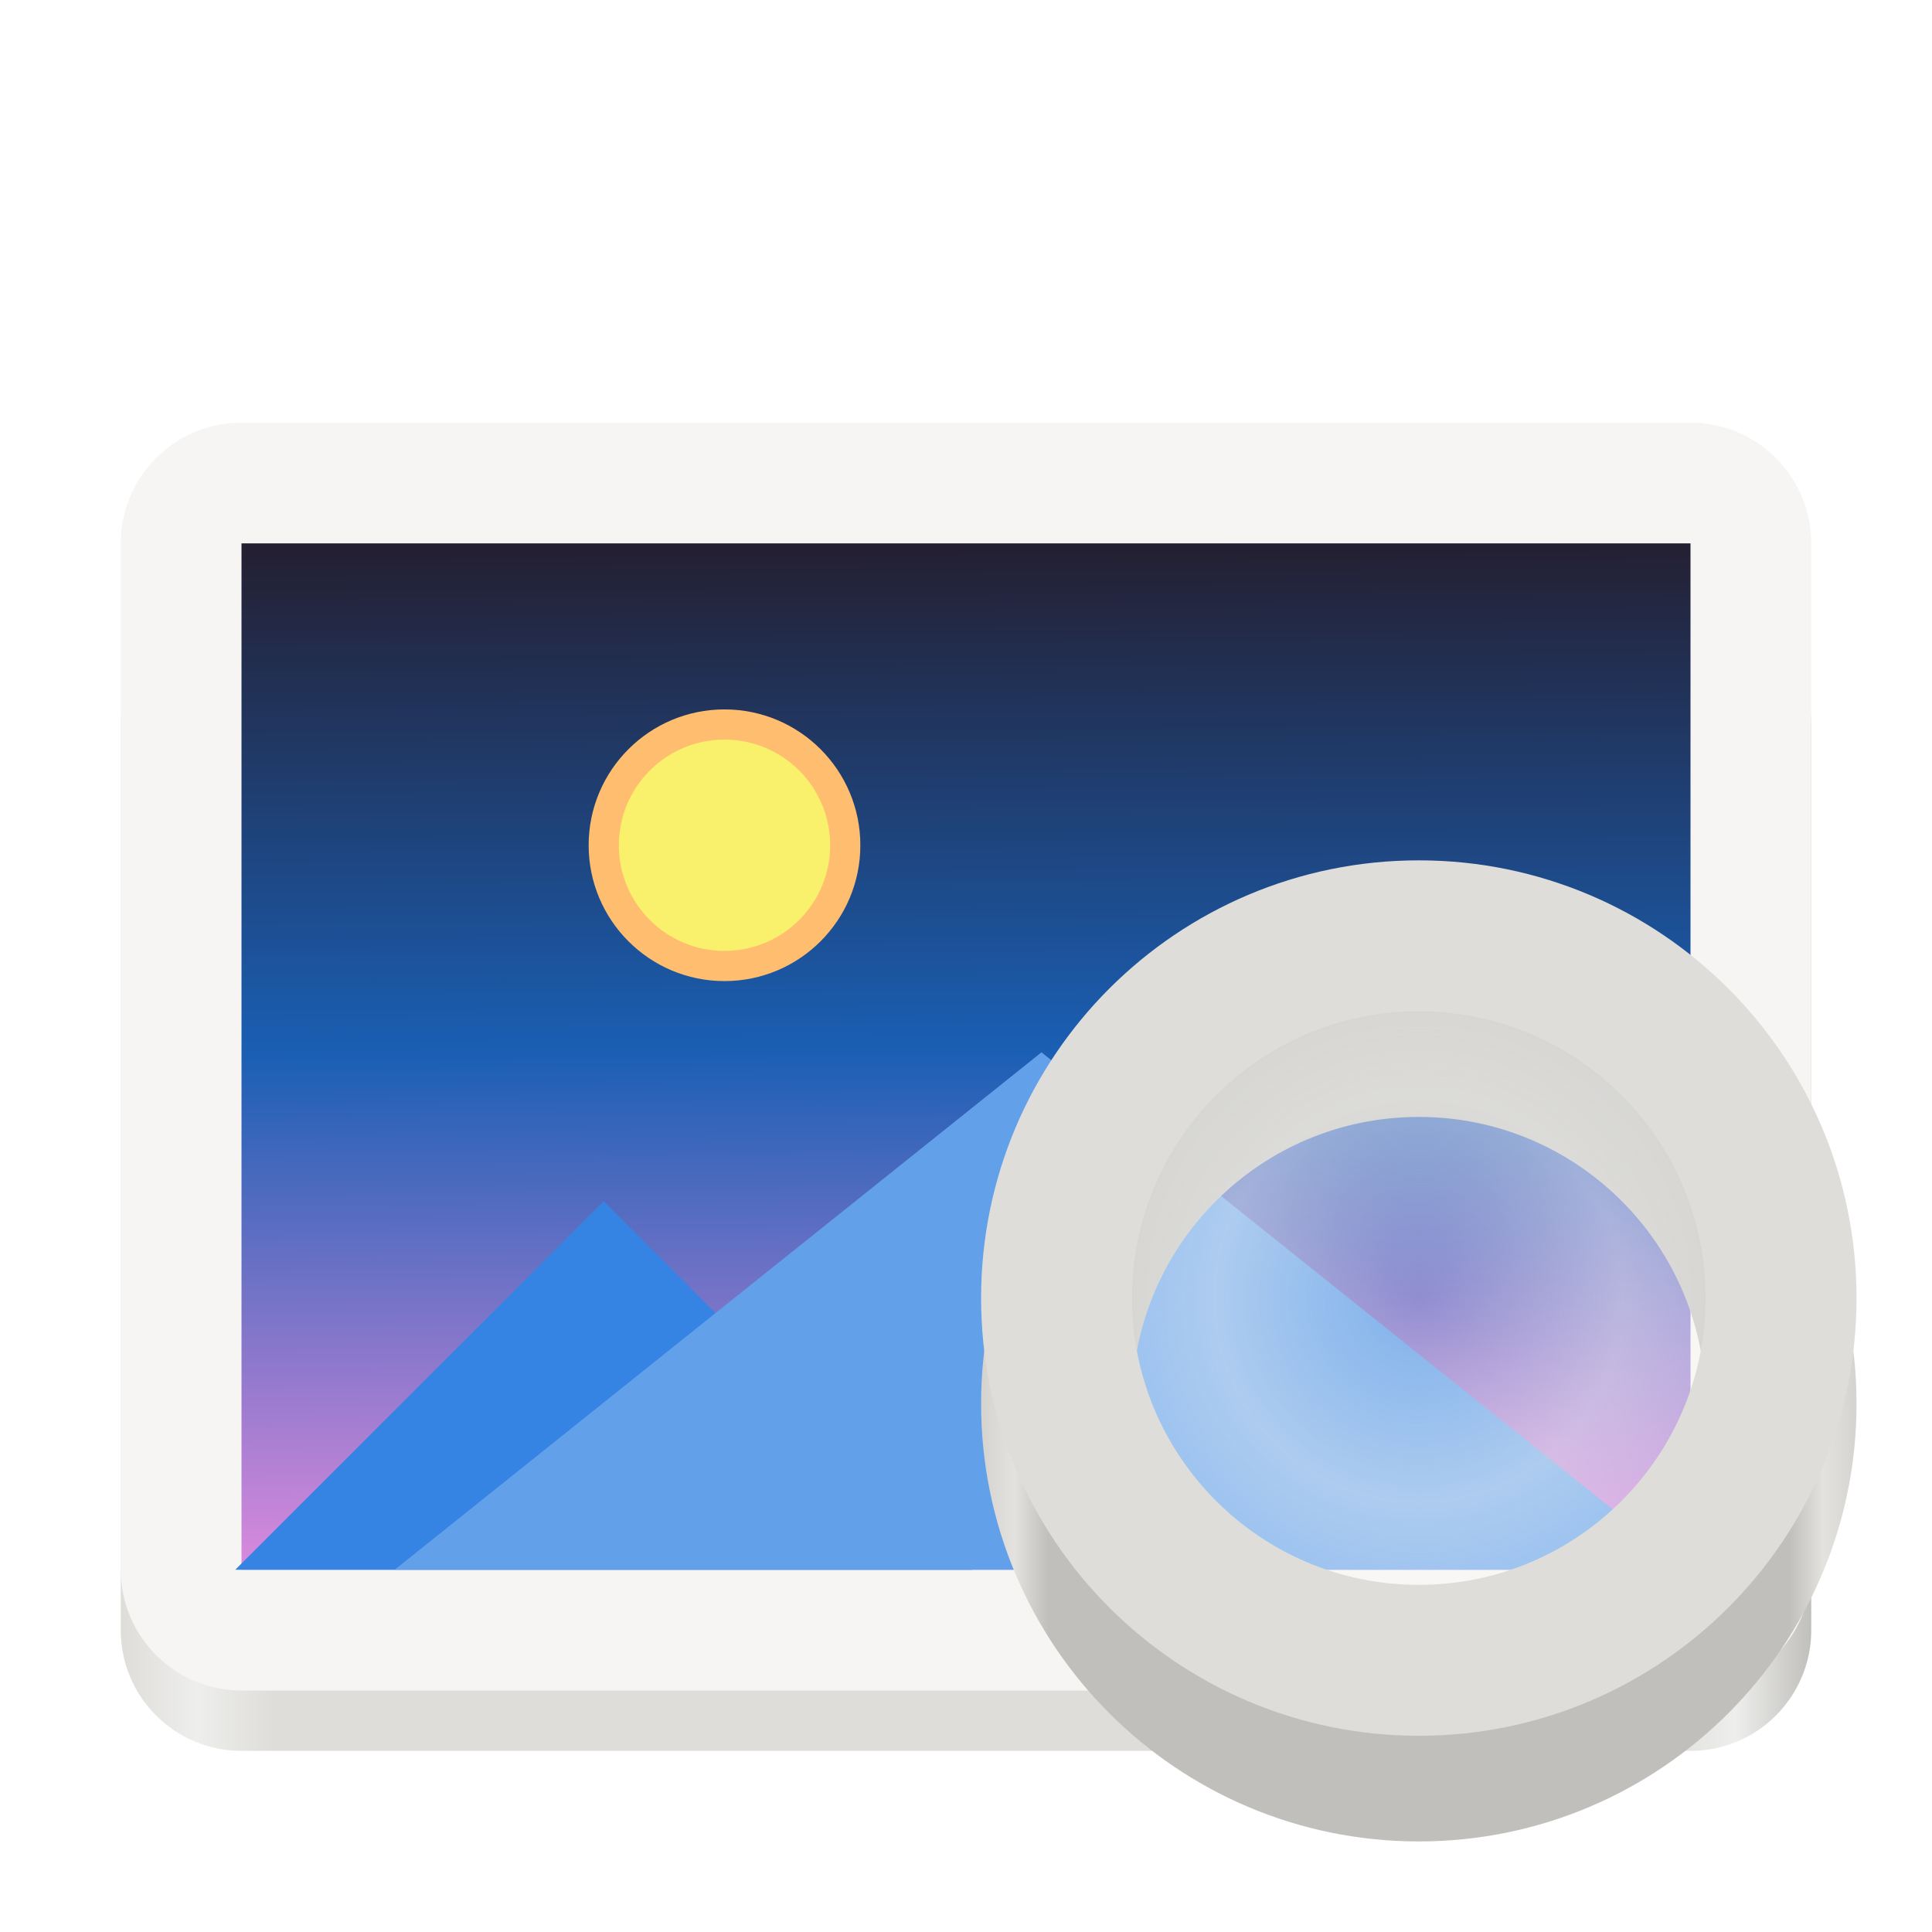
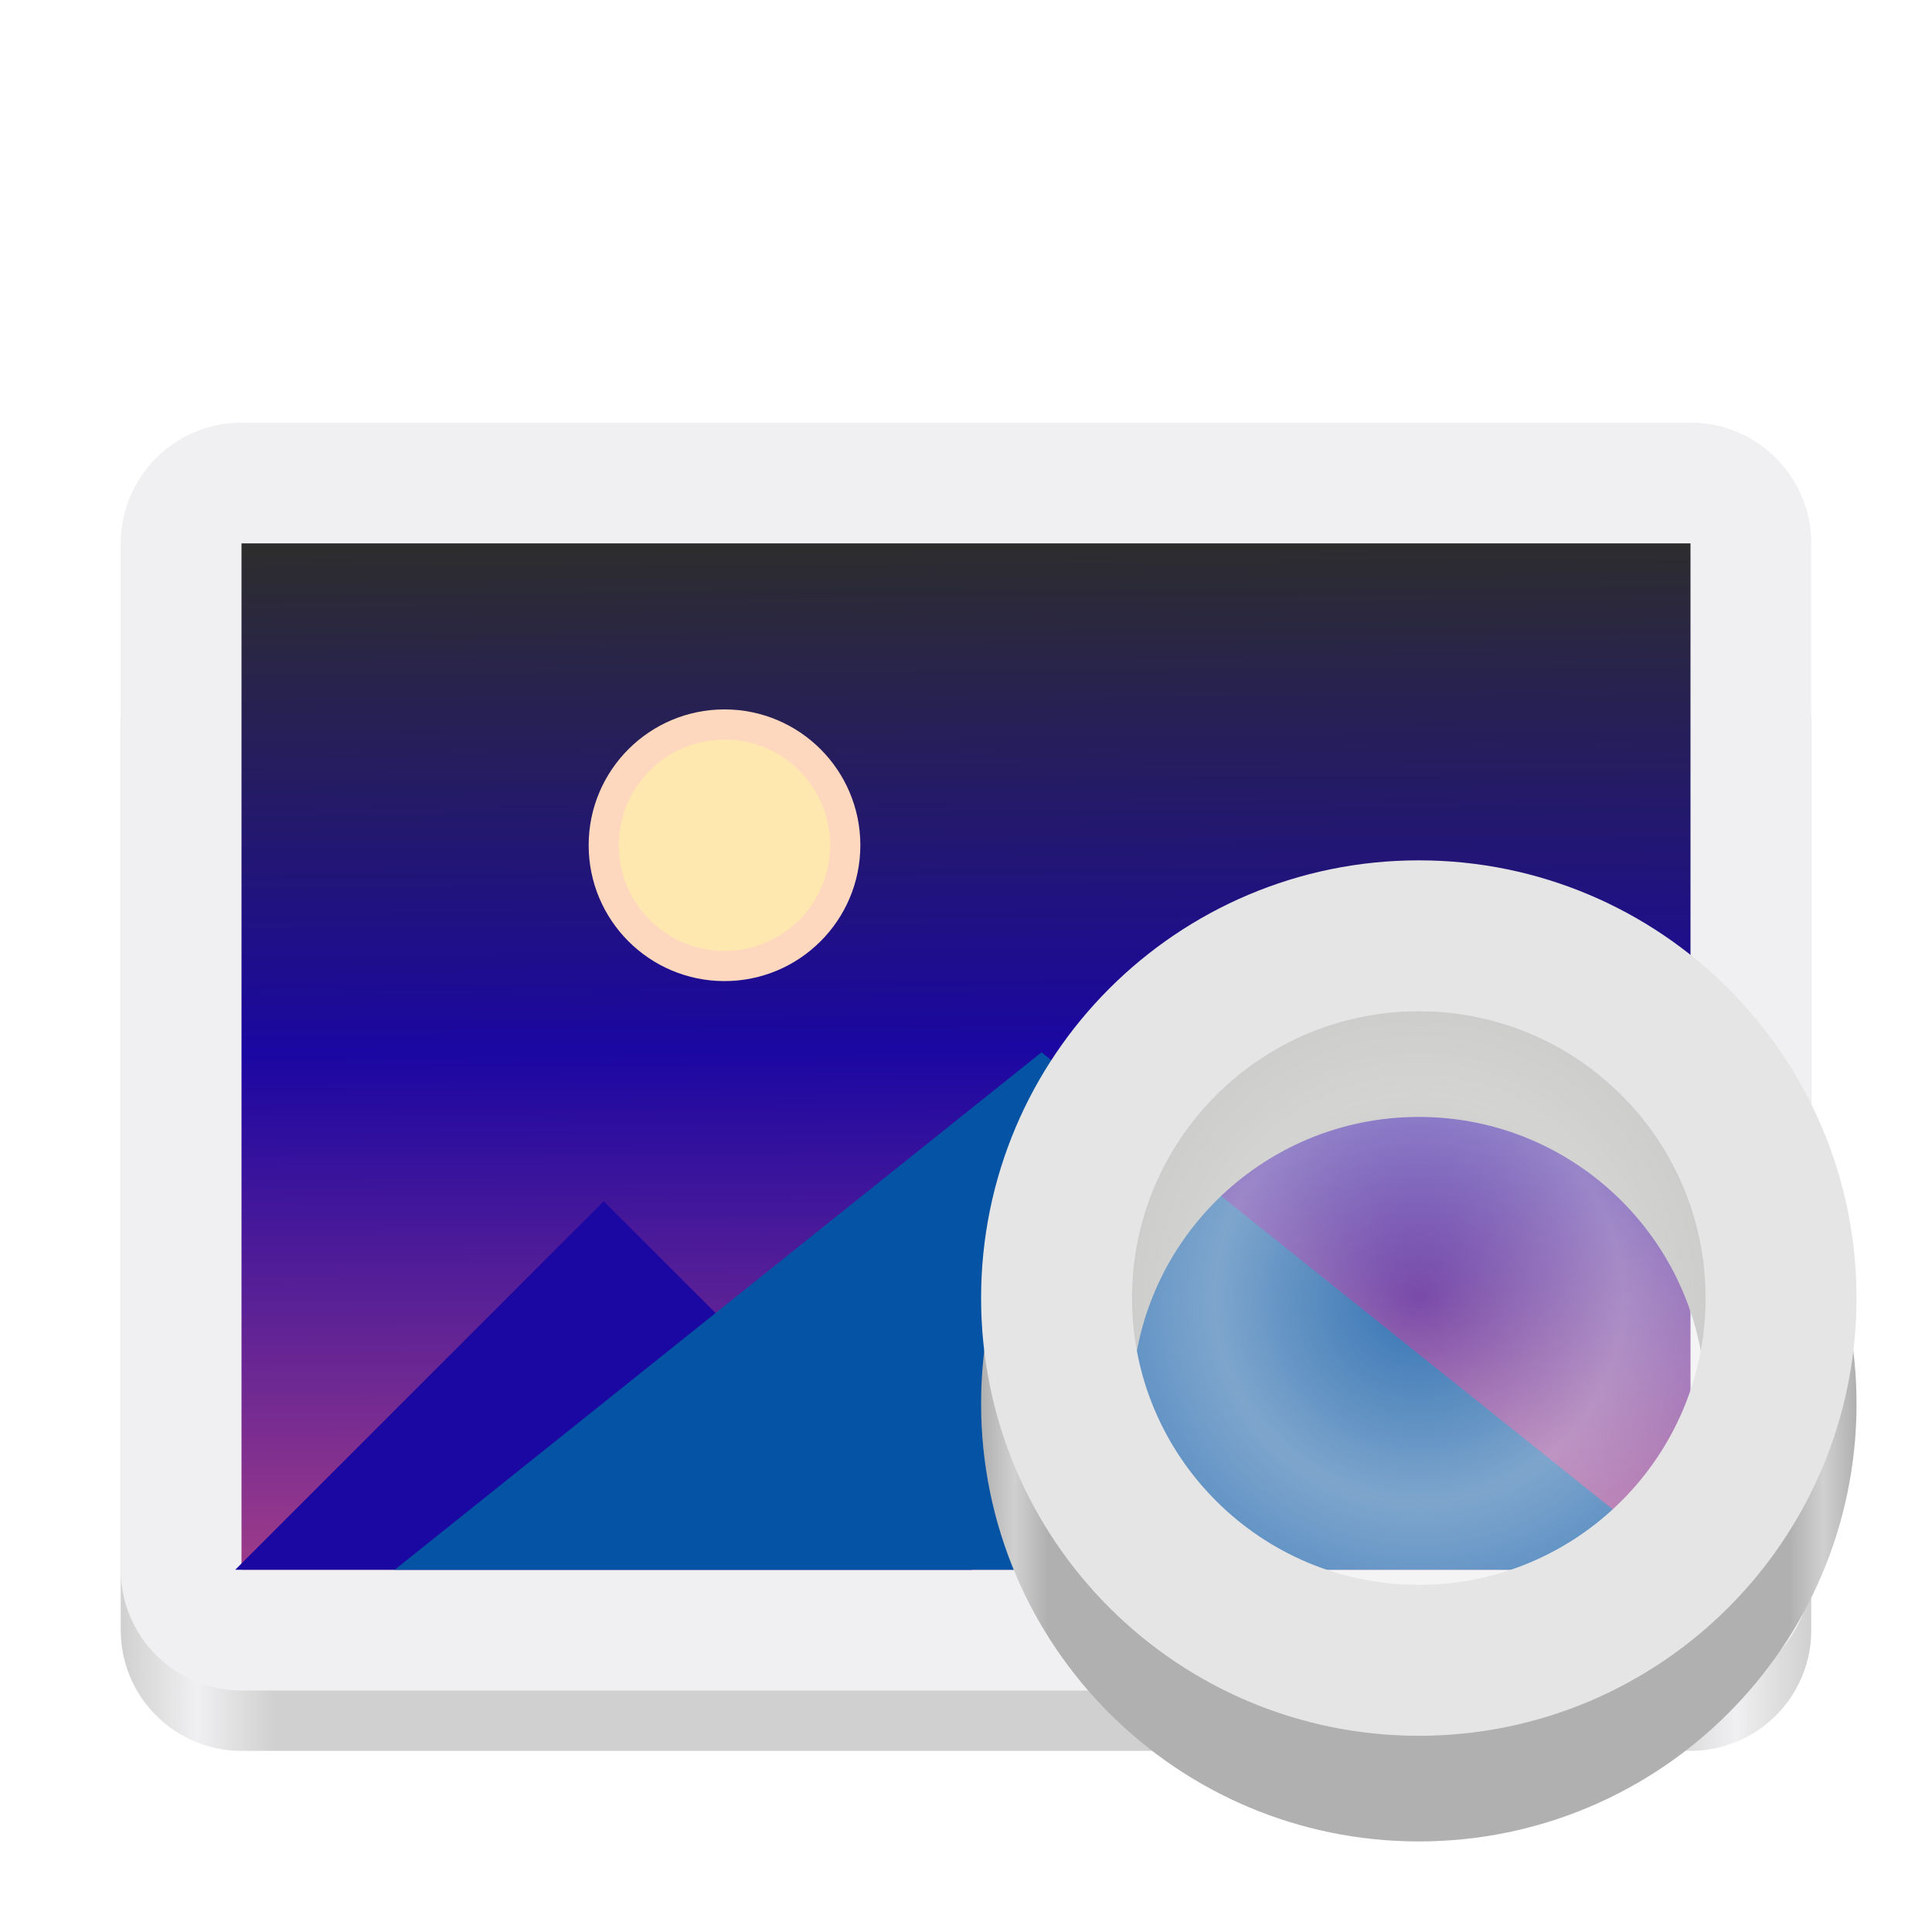
<svg xmlns="http://www.w3.org/2000/svg" height="128px" viewBox="0 0 128 128" width="128px" version="1.1" id="svg60">
  <defs id="defs64" />
  <linearGradient id="a" gradientUnits="userSpaceOnUse" x1="8" x2="120" y1="116" y2="116">
-     <stop offset="0" stop-color="#deddda" id="stop2" />
-     <stop offset="0.045" stop-color="#eeeeec" id="stop4" />
-     <stop offset="0.091" stop-color="#deddda" id="stop6" />
-     <stop offset="0.909" stop-color="#deddda" id="stop8" />
-     <stop offset="0.955" stop-color="#eeeeec" id="stop10" />
-     <stop offset="1" stop-color="#c0bfbc" id="stop12" />
+     <stop offset="0" stop-color="#deddda" id="stop2" style="stop-color:#d0d0d0;stop-opacity:1" />
+     <stop offset="0.045" stop-color="#eeeeec" id="stop4" style="stop-color:#f0f0f2;stop-opacity:1" />
+     <stop offset="0.091" stop-color="#deddda" id="stop6" style="stop-color:#d0d0d0;stop-opacity:1" />
+     <stop offset="0.909" stop-color="#deddda" id="stop8" style="stop-color:#d0d0d0;stop-opacity:1" />
+     <stop offset="0.955" stop-color="#eeeeec" id="stop10" style="stop-color:#f0f0f2;stop-opacity:1" />
+     <stop offset="1" stop-color="#c0bfbc" id="stop12" style="stop-color:#d0d0d0;stop-opacity:1" />
  </linearGradient>
  <linearGradient id="b" gradientUnits="userSpaceOnUse" x1="64" x2="64.414" y1="36" y2="104">
-     <stop offset="0" stop-color="#241f31" id="stop15" />
-     <stop offset="0.494" stop-color="#1a5fb4" id="stop17" />
-     <stop offset="1" stop-color="#dc8add" id="stop19" />
+     <stop offset="0" stop-color="#241f31" id="stop15" style="stop-color:#2d2d2d;stop-opacity:1" />
+     <stop offset="0.494" stop-color="#1a5fb4" id="stop17" style="stop-color:#1b07a2;stop-opacity:1" />
+     <stop offset="1" stop-color="#dc8add" id="stop19" style="stop-color:#9f3c89;stop-opacity:1" />
  </linearGradient>
-   <linearGradient id="c" gradientUnits="userSpaceOnUse" x1="65" x2="123" y1="265" y2="265">
-     <stop offset="0" stop-color="#d5d3cf" id="stop22" />
-     <stop offset="0.038" stop-color="#e3e2df" id="stop24" />
-     <stop offset="0.077" stop-color="#c0bfbc" id="stop26" />
-     <stop offset="0.923" stop-color="#c0bfbc" id="stop28" />
-     <stop offset="0.962" stop-color="#e3e2df" id="stop30" />
-     <stop offset="1" stop-color="#d5d3cf" id="stop32" />
+   <linearGradient id="c" gradientUnits="userSpaceOnUse" x1="65" x2="123" y1="265" y2="265" gradientTransform="translate(0,-172)">
+     <stop offset="0" stop-color="#d5d3cf" id="stop22" style="stop-color:#b0b0b0;stop-opacity:1" />
+     <stop offset="0.038" stop-color="#e3e2df" id="stop24" style="stop-color:#d0d0d0;stop-opacity:1" />
+     <stop offset="0.077" stop-color="#c0bfbc" id="stop26" style="stop-color:#b0b0b0;stop-opacity:1" />
+     <stop offset="0.923" stop-color="#c0bfbc" id="stop28" style="stop-color:#b0b0b0;stop-opacity:1" />
+     <stop offset="0.962" stop-color="#e3e2df" id="stop30" style="stop-color:#d0d0d0;stop-opacity:1" />
+     <stop offset="1" stop-color="#d5d3cf" id="stop32" style="stop-color:#b0b0b0;stop-opacity:1" />
  </linearGradient>
-   <radialGradient id="d" cx="94" cy="258" gradientUnits="userSpaceOnUse" r="29">
+   <radialGradient id="d" cx="94" cy="258" gradientUnits="userSpaceOnUse" r="29" gradientTransform="translate(0,-172)">
    <stop offset="0" stop-color="#f4f4f2" stop-opacity="0.2" id="stop35" />
    <stop offset="0.466" stop-color="#f7f7f5" stop-opacity="0.502" id="stop37" />
    <stop offset="1" stop-color="#ffffff" stop-opacity="0.2" id="stop39" />
  </radialGradient>
  <path d="m 16 40 h 96 c 4.418 0 8 3.582 8 8 v 60 c 0 4.418 -3.582 8 -8 8 h -96 c -4.418 0 -8 -3.582 -8 -8 v -60 c 0 -4.418 3.582 -8 8 -8 z m 0 0" fill="url(#a)" id="path42" />
-   <path d="m 16 28 h 96 c 4.418 0 8 3.582 8 8 v 68 c 0 4.418 -3.582 8 -8 8 h -96 c -4.418 0 -8 -3.582 -8 -8 v -68 c 0 -4.418 3.582 -8 8 -8 z m 0 0" fill="#f6f5f4" id="path44" />
+   <path d="m 16 28 h 96 c 4.418 0 8 3.582 8 8 v 68 c 0 4.418 -3.582 8 -8 8 h -96 c -4.418 0 -8 -3.582 -8 -8 v -68 c 0 -4.418 3.582 -8 8 -8 z m 0 0" fill="#f6f5f4" id="path44" style="fill:#f0f0f2" />
  <path d="m 16 36 h 96 v 68 h -96 z m 0 0" fill="url(#b)" id="path46" />
-   <g stroke-linecap="round" id="g58">
-     <path d="m 18 103 l 22 -22 l 22 22 z m 0 0" fill="#3584e4" stroke="#3584e4" stroke-width="2" id="path48" />
-     <path d="m 29 103 l 40 -32 l 40 32 z m 0 0" fill="#62a0ea" stroke="#62a0ea" stroke-width="2" id="path50" />
-     <path d="m 56 56 c 0 4.418 -3.582 8 -8 8 s -8 -3.582 -8 -8 s 3.582 -8 8 -8 s 8 3.582 8 8 z m 0 0" fill="#f9f06b" stroke="#ffbe6f" stroke-width="2" id="path52" />
-     <path d="m 118 265 c 0 13.254 -10.746 24 -24 24 s -24 -10.746 -24 -24 s 10.746 -24 24 -24 s 24 10.746 24 24 z m 0 0" fill="none" stroke="url(#c)" stroke-width="10" transform="matrix(1 0 0 1 0 -172)" id="path54" />
-     <path d="m 118 258 c 0 13.254 -10.746 24 -24 24 s -24 -10.746 -24 -24 s 10.746 -24 24 -24 s 24 10.746 24 24 z m 0 0" fill="url(#d)" stroke="#deddda" stroke-width="10" transform="matrix(1 0 0 1 0 -172)" id="path56" />
-   </g>
+   <path d="m 18,103 22,-22 22,22 z m 0,0" fill="#3584e4" stroke="#3584e4" stroke-width="2" id="path48" style="stroke-linecap:round;fill:#1b07a2;stroke:#1b07a2" />
+   <path d="m 29,103 40,-32 40,32 z m 0,0" fill="#62a0ea" stroke="#62a0ea" stroke-width="2" id="path50" style="stroke-linecap:round;fill:#0453a4;stroke:#0453a4" />
+   <path d="m 56,56 c 0,4.418 -3.582,8 -8,8 -4.418,0 -8,-3.582 -8,-8 0,-4.418 3.582,-8 8,-8 4.418,0 8,3.582 8,8 z m 0,0" fill="#f9f06b" stroke="#ffbe6f" stroke-width="2" id="path52" style="stroke-linecap:round;fill:#fee8af;stroke:#fdd8be" />
+   <path d="m 118,93 c 0,13.254 -10.746,24 -24,24 -13.254,0 -24,-10.746 -24,-24 0,-13.254 10.746,-24 24,-24 13.254,0 24,10.746 24,24 z m 0,0" fill="none" stroke="url(#c)" stroke-width="10" id="path54" style="stroke:url(#c);stroke-linecap:round" />
+   <path d="m 118,86 c 0,13.254 -10.746,24 -24,24 C 80.746,110 70,99.254 70,86 70,72.746 80.746,62 94,62 c 13.254,0 24,10.746 24,24 z m 0,0" fill="url(#d)" stroke="#deddda" stroke-width="10" id="path56" style="fill:url(#d);stroke-linecap:round;stroke:#e5e5e5" />
</svg>
